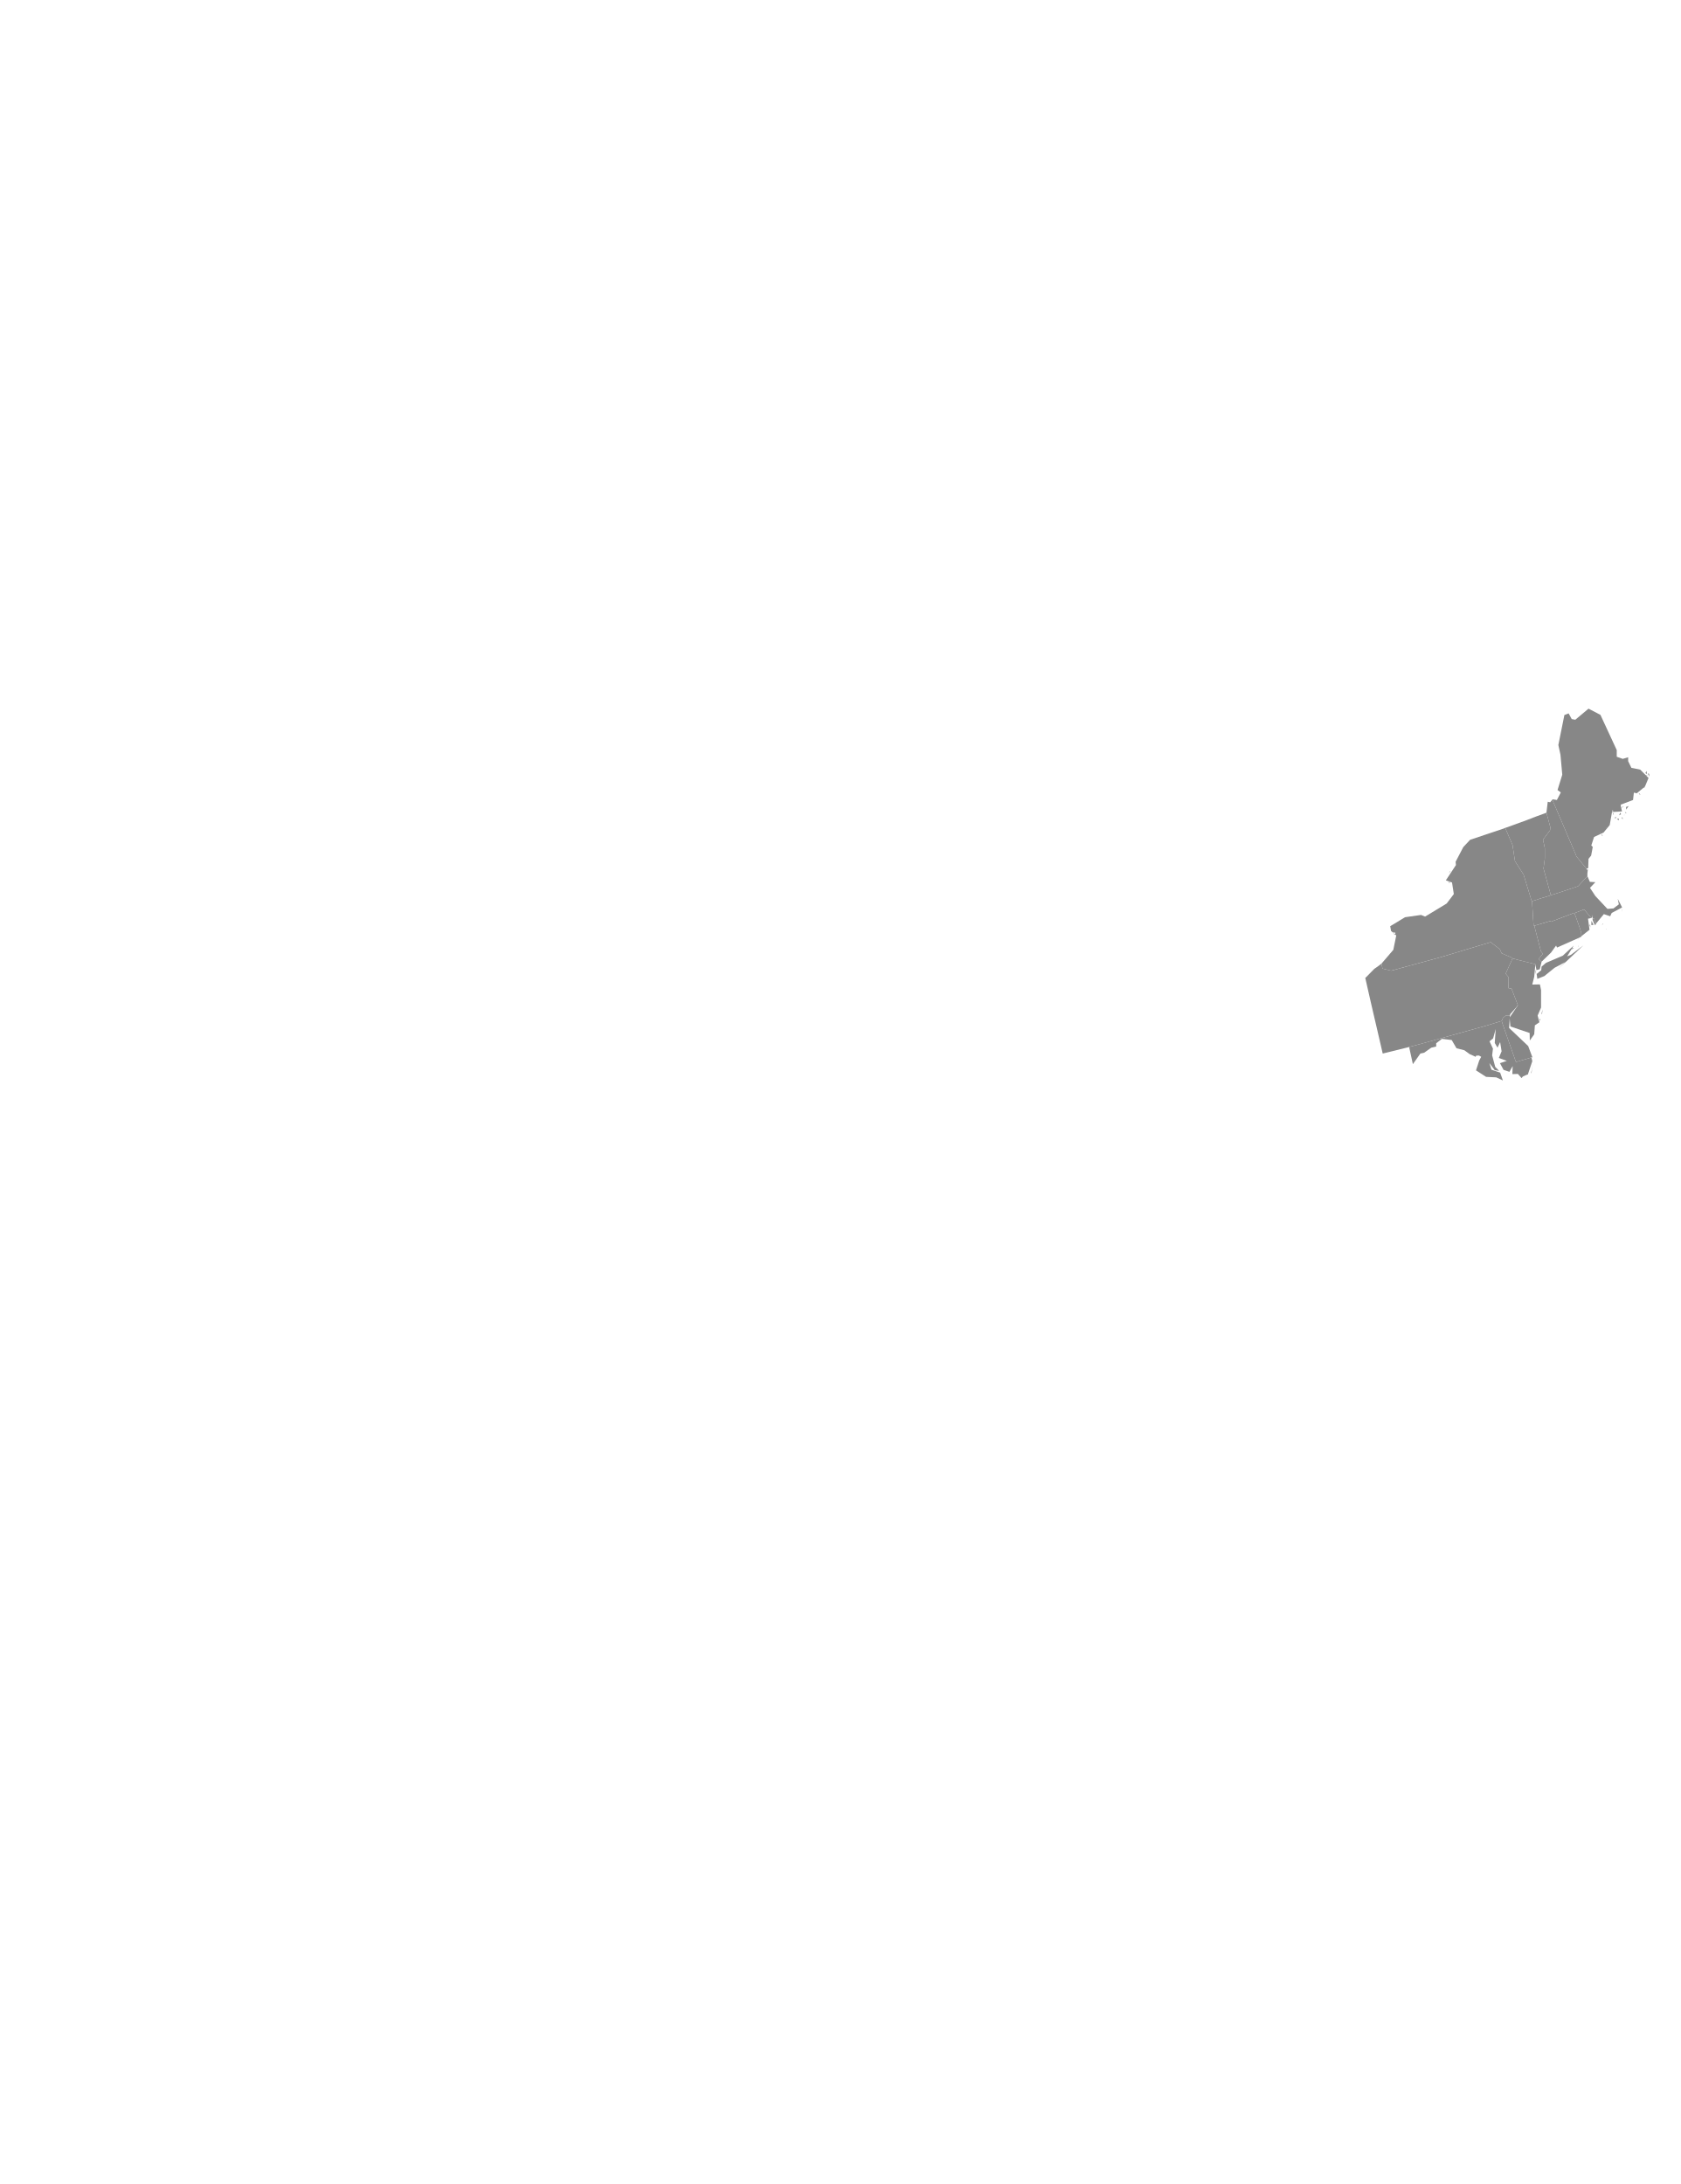
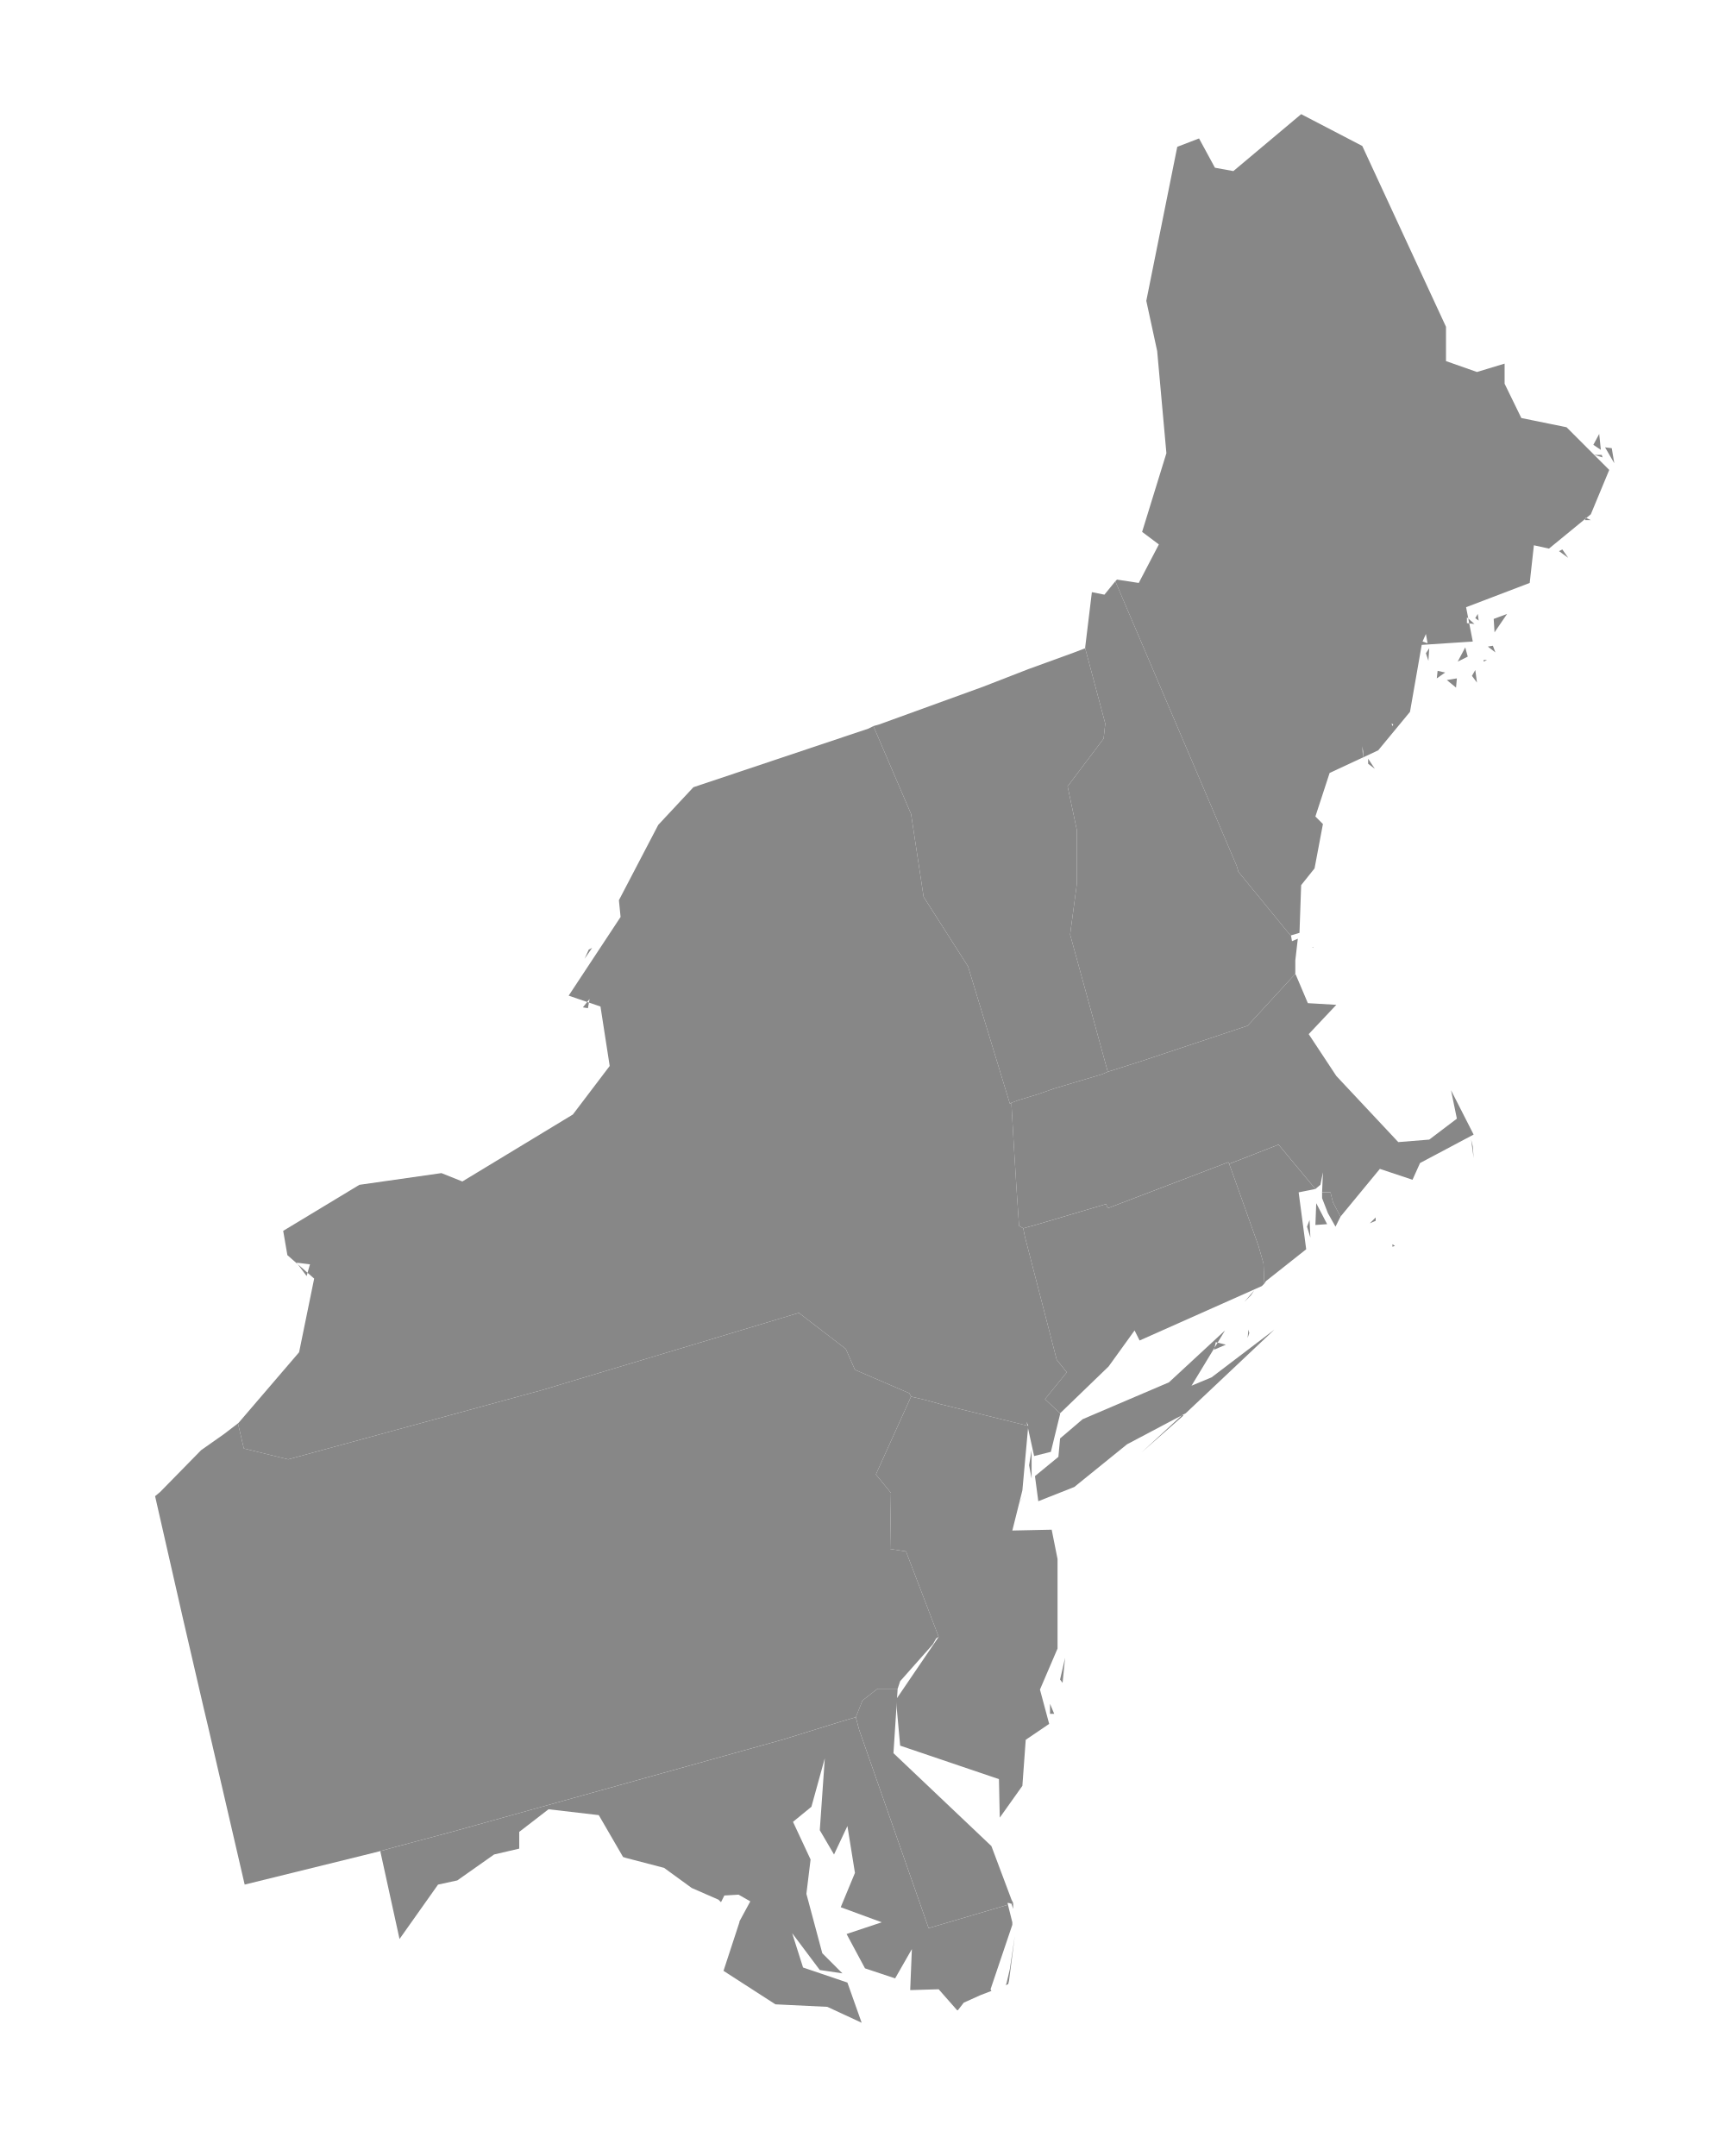
- <svg xmlns="http://www.w3.org/2000/svg" enable_background="new 0 0 1000 1300" height="1300px" pretty_print="False" style="stroke-linejoin: round; stroke-width: 5px; fill: #878787;" version="1.1" viewBox="0 0 1000 500" width="1000px" id="svg">
+ <svg xmlns="http://www.w3.org/2000/svg" enable_background="new 0 0 1000 589" height="250" pretty_print="False" style="fill:#878787;stroke-width:5px;stroke-linejoin:round" version="1.1" viewBox="0 0 200 250" width="200" id="svg">
  <defs id="defs4">
    <style type="text/css" id="style6">path { fill-rule: evenodd; }</style>
  </defs>
-   <path id="MA" data-name="Massachusetts" data-id="MA" d="m 956.312,153.051 -0.291,-0.194 0,0.291 0.291,-0.097 z m -2.912,-2.621 0.679,-0.291 0,-0.388 -0.679,0.679 z m 12.036,-7.571 -0.097,-1.359 -0.194,-0.776 0.291,2.135 z m -42.417,-9.998 -0.679,0.291 -5.533,1.65 -1.941,0.679 -2.232,0.679 -0.776,0.291 0,0.291 0.291,5.047 0.291,4.659 0.291,4.271 0.485,0.291 1.747,-0.485 7.862,-2.33 0.194,0.485 13.977,-5.338 0.097,0.194 1.262,-0.485 4.465,-1.747 4.271,5.144 0,0 0.582,-0.485 0.291,-1.456 -0.097,2.33 0,0 0.971,0 0.291,1.165 0.874,1.65 0,0 4.562,-5.533 3.785,1.262 0.874,-1.941 6.212,-3.3 -2.621,-5.144 0.679,3.3 -3.203,2.427 -3.591,0.291 -7.183,-7.668 -3.203,-4.853 3.203,-3.397 -3.3,-0.194 -1.359,-3.203 -0.097,-0.194 -5.533,6.018 -12.23,4.077 -3.98,1.262 0,0 z" style="stroke-width:1;" />
-   <path id="CT" data-name="Connecticut" data-id="CT" d="m 936.996,143.345 -13.977,5.338 -0.194,-0.485 -7.862,2.33 -1.747,0.485 0.194,0.971 3.688,14.268 1.165,1.456 -2.524,3.106 1.747,1.65 0,0 5.63,-5.436 3.009,-4.174 0.582,1.165 14.171,-6.309 0.291,-0.291 -0.097,-2.33 -0.582,-2.038 -3.009,-8.444 -0.388,-1.068 -0.097,-0.194 z" style="stroke-width:1;" />
-   <path id="NH" data-name="New Hampshire" data-id="NH" d="m 923.893,75.983 -1.262,1.553 -1.456,-0.291 -0.777,6.406 0,0.097 2.33,8.736 -0.194,1.747 -4.174,5.533 1.068,5.047 0,6.309 -0.777,5.824 4.368,15.918 0,0 0,0 3.98,-1.262 12.23,-4.077 5.533,-6.018 0,0 0,-1.553 0.291,-2.524 -0.679,0.291 -0.097,-0.582 -6.115,-7.474 -0.194,-0.679 -14.074,-33.001 0,0 z" style="stroke-width:1;" />
-   <path id="RI" data-name="Rhode Island" data-id="RI" d="m 946.508,152.08 -0.097,-2.038 -0.291,0.776 0.388,1.262 z m 1.941,-1.553 -1.262,-2.427 -0.097,2.524 1.359,-0.097 z m -0.582,-3.009 0.679,1.747 0.874,1.553 0.582,-1.165 -0.874,-1.65 -0.291,-1.165 -0.971,0 0,0.679 z m -10.774,-3.98 0.388,1.068 3.009,8.444 0.582,2.038 0.097,2.33 0.194,-0.291 4.659,-3.688 -0.874,-6.6 1.941,-0.388 0,0 -4.271,-5.144 -4.465,1.747 -1.262,0.485 z" style="stroke-width:1;" />
-   <path id="VT" data-name="Vermont" data-id="VT" d="m 923.019,132.862 -4.368,-15.918 0.777,-5.824 0,-6.309 -1.068,-5.047 4.174,-5.533 0.194,-1.747 -2.33,-8.736 -1.262,0.485 -5.338,1.941 -5.241,2.038 -12.036,4.368 -0.679,0.194 4.368,10.192 1.456,9.609 5.144,8.056 4.853,15.918 0.194,-0.097 0.776,-0.291 2.232,-0.679 1.941,-0.679 5.533,-1.65 0.679,-0.291 0,0 z" style="stroke-width:1;" />
-   <path id="DE" data-name="Delaware" data-id="DE" d="m 893.803,207.697 0.388,1.456 8.056,23.004 9.221,-2.718 -0.097,-0.194 0.194,0 0.291,0.097 0,0 0.194,-0.097 -0.194,-0.388 -2.33,-6.212 -11.356,-10.774 0.485,-7.474 0,0 -2.33,0 -1.747,1.359 -0.776,1.941 0,0 z" style="stroke-width:1;" />
-   <path id="MD" data-name="Maryland" data-id="MD" d="m 911.566,238.272 0.679,-5.241 -0.582,3.883 -0.388,1.65 -0.097,0.194 0.291,-0.097 0.097,-0.388 z m 0.485,-9.027 -0.194,0.097 0.194,0.582 0,1.165 0,-1.844 0,0 z m -73.38,-6.018 2.232,10.192 4.465,-6.309 2.232,-0.485 4.271,-3.009 2.912,-0.679 0,-1.941 3.397,-2.621 5.824,0.679 2.815,4.853 0,0 0.291,0.097 4.465,1.165 3.203,2.33 3.106,1.359 0.291,0.291 0.388,-0.776 1.65,-0.097 1.359,0.777 -1.262,2.33 0,0.097 -1.844,5.63 6.018,3.883 6.018,0.291 3.98,1.844 -1.65,-4.659 -5.144,-1.747 -1.262,-3.98 3.203,4.271 2.621,0.388 -2.33,-2.33 -1.844,-6.891 0.485,-3.98 -2.038,-4.368 2.135,-1.747 1.553,-5.63 -0.582,8.347 1.65,2.815 1.553,-3.3 0.874,5.436 -1.65,3.98 4.756,1.747 -4.077,1.359 2.135,3.98 3.494,1.165 1.941,-3.397 -0.194,4.756 3.3,-0.097 2.135,2.427 0.097,0 0.679,-0.874 1.941,-0.874 1.262,-0.485 -0.097,-0.194 2.524,-7.474 0,-0.291 -0.485,-1.941 0,-0.097 -9.221,2.718 -8.056,-23.004 -0.388,-1.456 -1.65,0.485 -6.891,2.135 -37.952,10.58 -6.891,1.844 -1.747,0.485 z" style="stroke-width:1;" />
-   <path id="NJ" data-name="New Jersey" data-id="NJ" d="m 916.807,207.309 -0.485,-1.165 0,1.165 0.485,0 z m 0.971,-3.591 0.291,-2.912 -0.582,2.524 0.291,0.388 z m -3.98,-29.798 -10.192,-2.524 -1.747,-0.485 -1.65,-0.388 0,0 -4.077,9.027 1.747,2.135 -0.097,6.503 1.844,0.291 3.785,9.9 -0.194,0.291 -4.756,6.989 0.485,5.338 11.453,3.883 0.097,4.465 2.621,-3.688 0.388,-5.338 2.718,-1.844 -1.068,-3.98 2.038,-4.756 0,-10.386 -0.679,-3.397 -4.562,0.097 1.165,-4.659 0.679,-7.474 0,0 z" style="stroke-width:1;" />
-   <path id="NY" data-name="New York" data-id="NY" d="m 913.507,181.782 -1.456,2.038 -0.388,0.582 1.844,-2.621 z m 13.395,-4.756 4.853,-4.271 0,-0.194 -4.853,4.465 z m -12.715,3.009 0,-3.3 -0.291,1.747 0.291,1.553 z m 22.519,-15.53 -1.165,-0.291 -0.194,0.874 1.359,-0.582 z m 2.621,-1.747 -0.097,0.971 0.194,-0.582 -0.097,-0.388 z m -2.718,0.097 -6.503,6.018 -9.998,4.271 -2.621,2.232 -0.194,2.135 -2.718,2.232 0.388,2.912 4.174,-1.65 6.115,-4.95 6.794,-3.591 10.289,-9.706 -7.28,5.533 -2.33,0.971 3.883,-6.406 z m 3.009,-4.077 0.388,-0.582 -1.165,1.359 0.777,-0.776 z m -109.099,-3.591 -1.553,-0.194 1.165,1.553 0.388,-1.359 z m 32.225,-29.701 0.194,-1.068 -0.776,0.971 0.582,0.097 z m 0.485,-6.989 -0.388,0.194 -0.485,1.068 0.874,-1.262 z m -41.058,55.132 0.679,2.912 5.144,1.262 29.507,-8.056 29.701,-8.93 5.436,4.174 1.068,2.427 6.309,2.718 0.194,0.388 1.65,0.388 1.747,0.485 10.192,2.524 -0.194,-0.485 0.874,3.98 1.941,-0.485 1.068,-4.368 0,-0.097 -1.747,-1.65 2.524,-3.106 -1.165,-1.456 -3.688,-14.268 -0.194,-0.971 -0.485,-0.291 -0.291,-4.271 -0.291,-4.659 -0.291,-5.047 0,-0.291 -0.194,0.097 -4.853,-15.918 -5.144,-8.056 -1.456,-9.609 -4.368,-10.192 -0.582,0.291 -20.286,6.794 -4.077,4.368 -4.562,8.736 0.194,1.941 -6.018,9.124 3.688,1.262 1.068,6.891 -4.271,5.63 -12.812,7.765 -2.427,-0.971 -9.512,1.359 -8.833,5.338 0.485,2.815 3.106,2.718 -1.747,8.542 -6.989,8.153 -0.097,0.097 z" style="stroke-width:1;" />
-   <path id="PA" data-name="Pennsylvania" data-id="PA" d="m 900.015,170.134 -6.309,-2.718 -1.068,-2.427 -5.436,-4.174 -29.701,8.93 -29.507,8.056 -5.144,-1.262 -0.679,-2.912 -1.65,1.262 -2.621,1.844 -4.756,4.853 -0.582,0.485 2.718,11.939 0.485,2.135 2.427,10.483 0.485,2.038 0,0 4.271,18.442 13.783,-3.397 1.941,-0.485 1.747,-0.485 6.891,-1.844 37.952,-10.58 6.891,-2.135 1.65,-0.485 0,0 0.776,-1.941 1.747,-1.359 2.33,0 0.291,-0.874 3.785,-4.271 0.388,-0.679 0.291,-0.194 -3.785,-9.9 -1.844,-0.291 0.097,-6.503 -1.747,-2.135 4.077,-9.027 0,0 -0.194,-0.388 z" style="stroke-width:1;" />
-   <path id="ME" data-name="Maine" data-id="ME" d="m 946.8,118.399 -0.097,0 0.194,0.097 -0.097,-0.097 z m 7.183,-20.674 -0.777,-1.165 0,0.582 0.777,0.582 z m -1.359,-1.068 0,-0.971 -0.097,-0.582 0.097,1.553 z m 3.494,-4.077 -0.194,-0.097 0.097,0.291 0.097,-0.194 z m 9.706,-4.853 -0.194,-1.456 -0.388,0.679 0.582,0.777 z m -2.427,0.582 0.097,-1.068 -1.165,0.194 1.068,0.874 z m 3.591,-3.203 -0.388,0 0,0.194 0.388,-0.194 z m -4.853,1.456 -0.874,-0.194 -0.097,0.874 0.971,-0.679 z m 4.95,-3.009 0.874,0.679 -0.291,-0.777 -0.582,0.097 z m -2.621,0.097 -0.874,1.65 1.165,-0.582 -0.291,-1.068 z m -4.174,0.097 -0.388,0.582 0.291,0.874 0.097,-1.456 z m 5.727,-3.203 -0.097,-0.777 -0.291,0.485 0.388,0.291 z m -0.485,0.388 -0.874,-0.777 0,0.679 0.874,0.097 z m -5.436,2.232 -0.194,-1.068 -0.388,0.874 0.582,0.194 z m 9.221,-3.397 -1.456,2.135 -0.097,-1.553 1.553,-0.582 z m 7.086,-6.503 -0.679,-0.971 -0.388,0.194 1.068,0.777 z m 2.621,-4.368 -0.582,-0.291 -0.097,0.291 0.679,0 z m 1.262,-7.571 -0.874,0 0.971,0.291 -0.097,-0.291 z m 1.456,0.971 -0.291,-1.747 -0.776,-0.097 1.068,1.844 z m -1.553,-1.553 -0.194,-1.844 -0.679,1.262 0.874,0.582 z m -56.297,15.239 14.074,33.001 0.194,0.679 6.115,7.474 0,-0.097 0.971,-0.291 0.194,-5.533 1.553,-1.941 0.971,-5.144 -0.874,-0.874 1.65,-5.047 5.63,-2.621 3.688,-4.465 1.359,-7.765 5.921,-0.388 -0.776,-3.98 7.377,-2.815 0.485,-4.368 1.747,0.388 4.853,-3.98 2.135,-5.144 -4.95,-4.95 -5.241,-1.068 -1.941,-3.98 0,-2.33 -3.203,0.971 -3.591,-1.262 0,-3.98 -9.706,-20.966 -7.086,-3.688 -7.862,6.6 -2.135,-0.388 -1.844,-3.397 -2.524,0.971 -3.591,17.86 1.262,5.824 1.068,11.842 -2.815,9.124 1.941,1.456 -2.33,4.465 -2.524,-0.388 -0.194,0.194 z" style="stroke-width:1;" />
+   <path id="MA" data-name="Massachusetts" data-id="MA" d="m 161.731,144.47 -0.291,-0.194 v 0.291 l 0.291,-0.097 z m -2.912,-2.621 0.679,-0.291 v -0.388 z m 12.036,-7.571 -0.097,-1.359 -0.194,-0.776 0.291,2.135 z m -42.417,-9.998 -0.679,0.291 -5.533,1.65 -1.941,0.679 -2.232,0.679 -0.776,0.291 v 0.291 l 0.291,5.047 0.291,4.659 0.291,4.271 0.485,0.291 1.747,-0.485 7.862,-2.33 0.194,0.485 13.977,-5.338 0.097,0.194 1.262,-0.485 4.465,-1.747 4.271,5.144 v 0 l 0.582,-0.485 0.291,-1.456 -0.097,2.33 v 0 h 0.971 l 0.291,1.165 0.874,1.65 v 0 l 4.562,-5.533 3.785,1.262 0.874,-1.941 6.212,-3.3 -2.621,-5.144 0.679,3.3 -3.203,2.427 -3.591,0.291 -7.183,-7.668 -3.203,-4.853 3.203,-3.397 -3.3,-0.194 -1.359,-3.203 -0.097,-0.194 -5.533,6.018 -12.23,4.077 -3.98,1.262 v 0 z" style="fill-rule:evenodd;stroke-width:1" />
+   <path id="CT" data-name="Connecticut" data-id="CT" d="m 142.416,134.764 -13.977,5.338 -0.194,-0.485 -7.862,2.33 -1.747,0.485 0.194,0.971 3.688,14.268 1.165,1.456 -2.524,3.106 1.747,1.65 v 0 l 5.63,-5.436 3.009,-4.174 0.582,1.165 14.171,-6.309 0.291,-0.291 -0.097,-2.33 -0.582,-2.038 -3.009,-8.444 -0.388,-1.068 -0.097,-0.194 z" style="fill-rule:evenodd;stroke-width:1" />
+   <path id="NH" data-name="New Hampshire" data-id="NH" d="m 129.312,67.402 -1.262,1.553 -1.456,-0.291 -0.777,6.406 v 0.097 l 2.33,8.736 -0.194,1.747 -4.174,5.533 1.068,5.047 v 6.309 l -0.777,5.824 4.368,15.918 v 0 0 l 3.98,-1.262 12.23,-4.077 5.533,-6.018 v 0 -1.553 l 0.291,-2.524 -0.679,0.291 -0.097,-0.582 -6.115,-7.474 -0.194,-0.679 -14.074,-33.001 v 0 z" style="fill-rule:evenodd;stroke-width:1" />
+   <path id="RI" data-name="Rhode Island" data-id="RI" d="m 151.928,143.5 -0.097,-2.038 -0.291,0.776 0.388,1.262 z m 1.941,-1.553 -1.262,-2.427 -0.097,2.524 1.359,-0.097 z m -0.582,-3.009 0.679,1.747 0.874,1.553 0.582,-1.165 -0.874,-1.65 -0.291,-1.165 h -0.971 z m -10.774,-3.98 0.388,1.068 3.009,8.444 0.582,2.038 0.097,2.33 0.194,-0.291 4.659,-3.688 -0.874,-6.6 1.941,-0.388 v 0 l -4.271,-5.144 -4.465,1.747 -1.262,0.485 z" style="fill-rule:evenodd;stroke-width:1" />
+   <path id="VT" data-name="Vermont" data-id="VT" d="m 128.439,124.281 -4.368,-15.918 0.777,-5.824 v -6.309 l -1.068,-5.047 4.174,-5.533 0.194,-1.747 -2.33,-8.736 -1.262,0.485 -5.338,1.941 -5.241,2.038 -12.036,4.368 -0.679,0.194 4.368,10.192 1.456,9.609 5.144,8.056 4.853,15.918 0.194,-0.097 0.776,-0.291 2.232,-0.679 1.941,-0.679 5.533,-1.65 0.679,-0.291 v 0 z" style="fill-rule:evenodd;stroke-width:1" />
+   <path id="DE" data-name="Delaware" data-id="DE" d="m 99.223,199.117 0.388,1.456 8.056,23.004 9.221,-2.718 -0.097,-0.194 h 0.194 l 0.291,0.097 v 0 l 0.194,-0.097 -0.194,-0.388 -2.33,-6.212 -11.356,-10.774 0.485,-7.474 v 0 h -2.33 l -1.747,1.359 -0.776,1.941 v 0 z" style="fill-rule:evenodd;stroke-width:1" />
+   <path id="MD" data-name="Maryland" data-id="MD" d="m 116.985,229.692 0.679,-5.241 -0.582,3.883 -0.388,1.65 -0.097,0.194 0.291,-0.097 0.097,-0.388 z m 0.485,-9.027 -0.194,0.097 0.194,0.582 v 1.165 -1.844 0 z m -73.38,-6.018 2.232,10.192 4.465,-6.309 2.232,-0.485 4.271,-3.009 2.912,-0.679 v -1.941 l 3.397,-2.621 5.824,0.679 2.815,4.853 v 0 l 0.291,0.097 4.465,1.165 3.203,2.33 3.106,1.359 0.291,0.291 0.388,-0.776 1.65,-0.097 1.359,0.777 -1.262,2.33 v 0.097 l -1.844,5.63 6.018,3.883 6.018,0.291 3.98,1.844 -1.65,-4.659 -5.144,-1.747 -1.262,-3.98 3.203,4.271 2.621,0.388 -2.33,-2.33 -1.844,-6.891 0.485,-3.98 -2.038,-4.368 2.135,-1.747 1.553,-5.63 -0.582,8.347 1.65,2.815 1.553,-3.3 0.874,5.436 -1.65,3.98 4.756,1.747 -4.077,1.359 2.135,3.98 3.494,1.165 1.941,-3.397 -0.194,4.756 3.3,-0.097 2.135,2.427 h 0.097 l 0.679,-0.874 1.941,-0.874 1.262,-0.485 -0.097,-0.194 2.524,-7.474 v -0.291 l -0.485,-1.941 v -0.097 l -9.221,2.718 -8.056,-23.004 -0.388,-1.456 -1.65,0.485 -6.891,2.135 -37.952,10.58 -6.891,1.844 -1.747,0.485 z" style="fill-rule:evenodd;stroke-width:1" />
+   <path id="NJ" data-name="New Jersey" data-id="NJ" d="m 122.227,198.729 -0.485,-1.165 v 1.165 z m 0.971,-3.591 0.291,-2.912 -0.582,2.524 z m -3.98,-29.798 -10.192,-2.524 -1.747,-0.485 -1.65,-0.388 v 0 l -4.077,9.027 1.747,2.135 -0.097,6.503 1.844,0.291 3.785,9.9 -0.194,0.291 -4.756,6.989 0.485,5.338 11.453,3.883 0.097,4.465 2.621,-3.688 0.388,-5.338 2.718,-1.844 -1.068,-3.98 2.038,-4.756 v -10.386 l -0.679,-3.397 -4.562,0.097 1.165,-4.659 0.679,-7.474 v 0 z" style="fill-rule:evenodd;stroke-width:1" />
+   <path id="NY" data-name="New York" data-id="NY" d="m 118.927,173.201 -1.456,2.038 -0.388,0.582 z m 13.395,-4.756 4.853,-4.271 v -0.194 z m -12.715,3.009 v -3.3 l -0.291,1.747 z m 22.519,-15.53 -1.165,-0.291 -0.194,0.874 z m 2.621,-1.747 -0.097,0.971 0.194,-0.582 -0.097,-0.388 z m -2.718,0.097 -6.503,6.018 -9.998,4.271 -2.621,2.232 -0.194,2.135 -2.718,2.232 0.388,2.912 4.174,-1.65 6.115,-4.95 6.794,-3.591 10.289,-9.706 -7.28,5.533 -2.33,0.971 z m 3.009,-4.077 0.388,-0.582 -1.165,1.359 z m -109.099,-3.591 -1.553,-0.194 1.165,1.553 z m 32.225,-29.701 0.194,-1.068 -0.776,0.971 0.582,0.097 z m 0.485,-6.989 -0.388,0.194 -0.485,1.068 z m -41.058,55.132 0.679,2.912 5.144,1.262 29.507,-8.056 29.701,-8.93 5.436,4.174 1.068,2.427 6.309,2.718 0.194,0.388 1.65,0.388 1.747,0.485 10.192,2.524 -0.194,-0.485 0.874,3.98 1.941,-0.485 1.068,-4.368 v -0.097 l -1.747,-1.65 2.524,-3.106 -1.165,-1.456 -3.688,-14.268 -0.194,-0.971 -0.485,-0.291 -0.291,-4.271 -0.291,-4.659 -0.291,-5.047 v -0.291 l -0.194,0.097 -4.853,-15.918 -5.144,-8.056 -1.456,-9.609 -4.368,-10.192 -0.582,0.291 -20.286,6.794 -4.077,4.368 -4.562,8.736 0.194,1.941 -6.018,9.124 3.688,1.262 1.068,6.891 -4.271,5.63 -12.812,7.765 -2.427,-0.971 -9.512,1.359 -8.833,5.338 0.485,2.815 3.106,2.718 -1.747,8.542 -6.989,8.153 -0.097,0.097 z" style="fill-rule:evenodd;stroke-width:1" />
+   <path id="PA" data-name="Pennsylvania" data-id="PA" d="m 105.435,161.554 -6.309,-2.718 -1.068,-2.427 -5.436,-4.174 -29.701,8.93 -29.507,8.056 -5.144,-1.262 -0.679,-2.912 -1.65,1.262 -2.621,1.844 -4.756,4.853 -0.582,0.485 2.718,11.939 0.485,2.135 2.427,10.483 0.485,2.038 v 0 l 4.271,18.442 13.783,-3.397 1.941,-0.485 1.747,-0.485 6.891,-1.844 37.952,-10.58 6.891,-2.135 1.65,-0.485 v 0 l 0.776,-1.941 1.747,-1.359 h 2.33 l 0.291,-0.874 3.785,-4.271 0.388,-0.679 0.291,-0.194 -3.785,-9.9 -1.844,-0.291 0.097,-6.503 -1.747,-2.135 4.077,-9.027 v 0 l -0.194,-0.388 z" style="fill-rule:evenodd;stroke-width:1" />
+   <path id="ME" data-name="Maine" data-id="ME" d="m 152.219,109.819 h -0.097 l 0.194,0.097 -0.097,-0.097 z m 7.183,-20.674 -0.777,-1.165 v 0.582 z m -1.359,-1.068 v -0.971 l -0.097,-0.582 z m 3.494,-4.077 -0.194,-0.097 0.097,0.291 0.097,-0.194 z m 9.706,-4.853 -0.194,-1.456 -0.388,0.679 z m -2.427,0.582 0.097,-1.068 -1.165,0.194 1.068,0.874 z m 3.591,-3.203 h -0.388 v 0.194 z m -4.853,1.456 -0.874,-0.194 -0.097,0.874 0.971,-0.679 z m 4.95,-3.009 0.874,0.679 -0.291,-0.776 -0.582,0.097 z m -2.621,0.097 -0.874,1.65 1.165,-0.582 z m -4.174,0.097 -0.388,0.582 0.291,0.874 0.097,-1.456 z m 5.727,-3.203 -0.097,-0.777 -0.291,0.485 0.388,0.291 z m -0.485,0.388 -0.874,-0.776 v 0.679 l 0.874,0.097 z m -5.436,2.232 -0.194,-1.068 -0.388,0.874 z m 9.221,-3.397 -1.456,2.135 -0.097,-1.553 1.553,-0.582 z m 7.086,-6.503 -0.679,-0.971 -0.388,0.194 z m 2.621,-4.368 -0.582,-0.291 -0.097,0.291 h 0.679 z m 1.262,-7.571 h -0.874 l 0.971,0.291 -0.097,-0.291 z m 1.456,0.971 -0.291,-1.747 -0.776,-0.097 1.068,1.844 z m -1.553,-1.553 -0.194,-1.844 -0.679,1.262 z m -56.297,15.239 14.074,33.001 0.194,0.679 6.115,7.474 v -0.097 l 0.971,-0.291 0.194,-5.533 1.553,-1.941 0.971,-5.144 -0.874,-0.874 1.65,-5.047 5.63,-2.621 3.688,-4.465 1.359,-7.765 5.921,-0.388 -0.776,-3.98 7.377,-2.815 0.485,-4.368 1.747,0.388 4.853,-3.98 2.135,-5.144 -4.95,-4.95 -5.241,-1.068 -1.941,-3.98 v -2.33 l -3.203,0.971 -3.591,-1.262 v -3.98 l -9.706,-20.966 -7.086,-3.688 -7.862,6.6 -2.135,-0.388 -1.844,-3.397 -2.524,0.971 -3.591,17.86 1.262,5.824 1.068,11.842 -2.815,9.124 1.941,1.456 -2.33,4.465 -2.524,-0.388 -0.194,0.194 z" style="fill-rule:evenodd;stroke-width:1" />
</svg>
